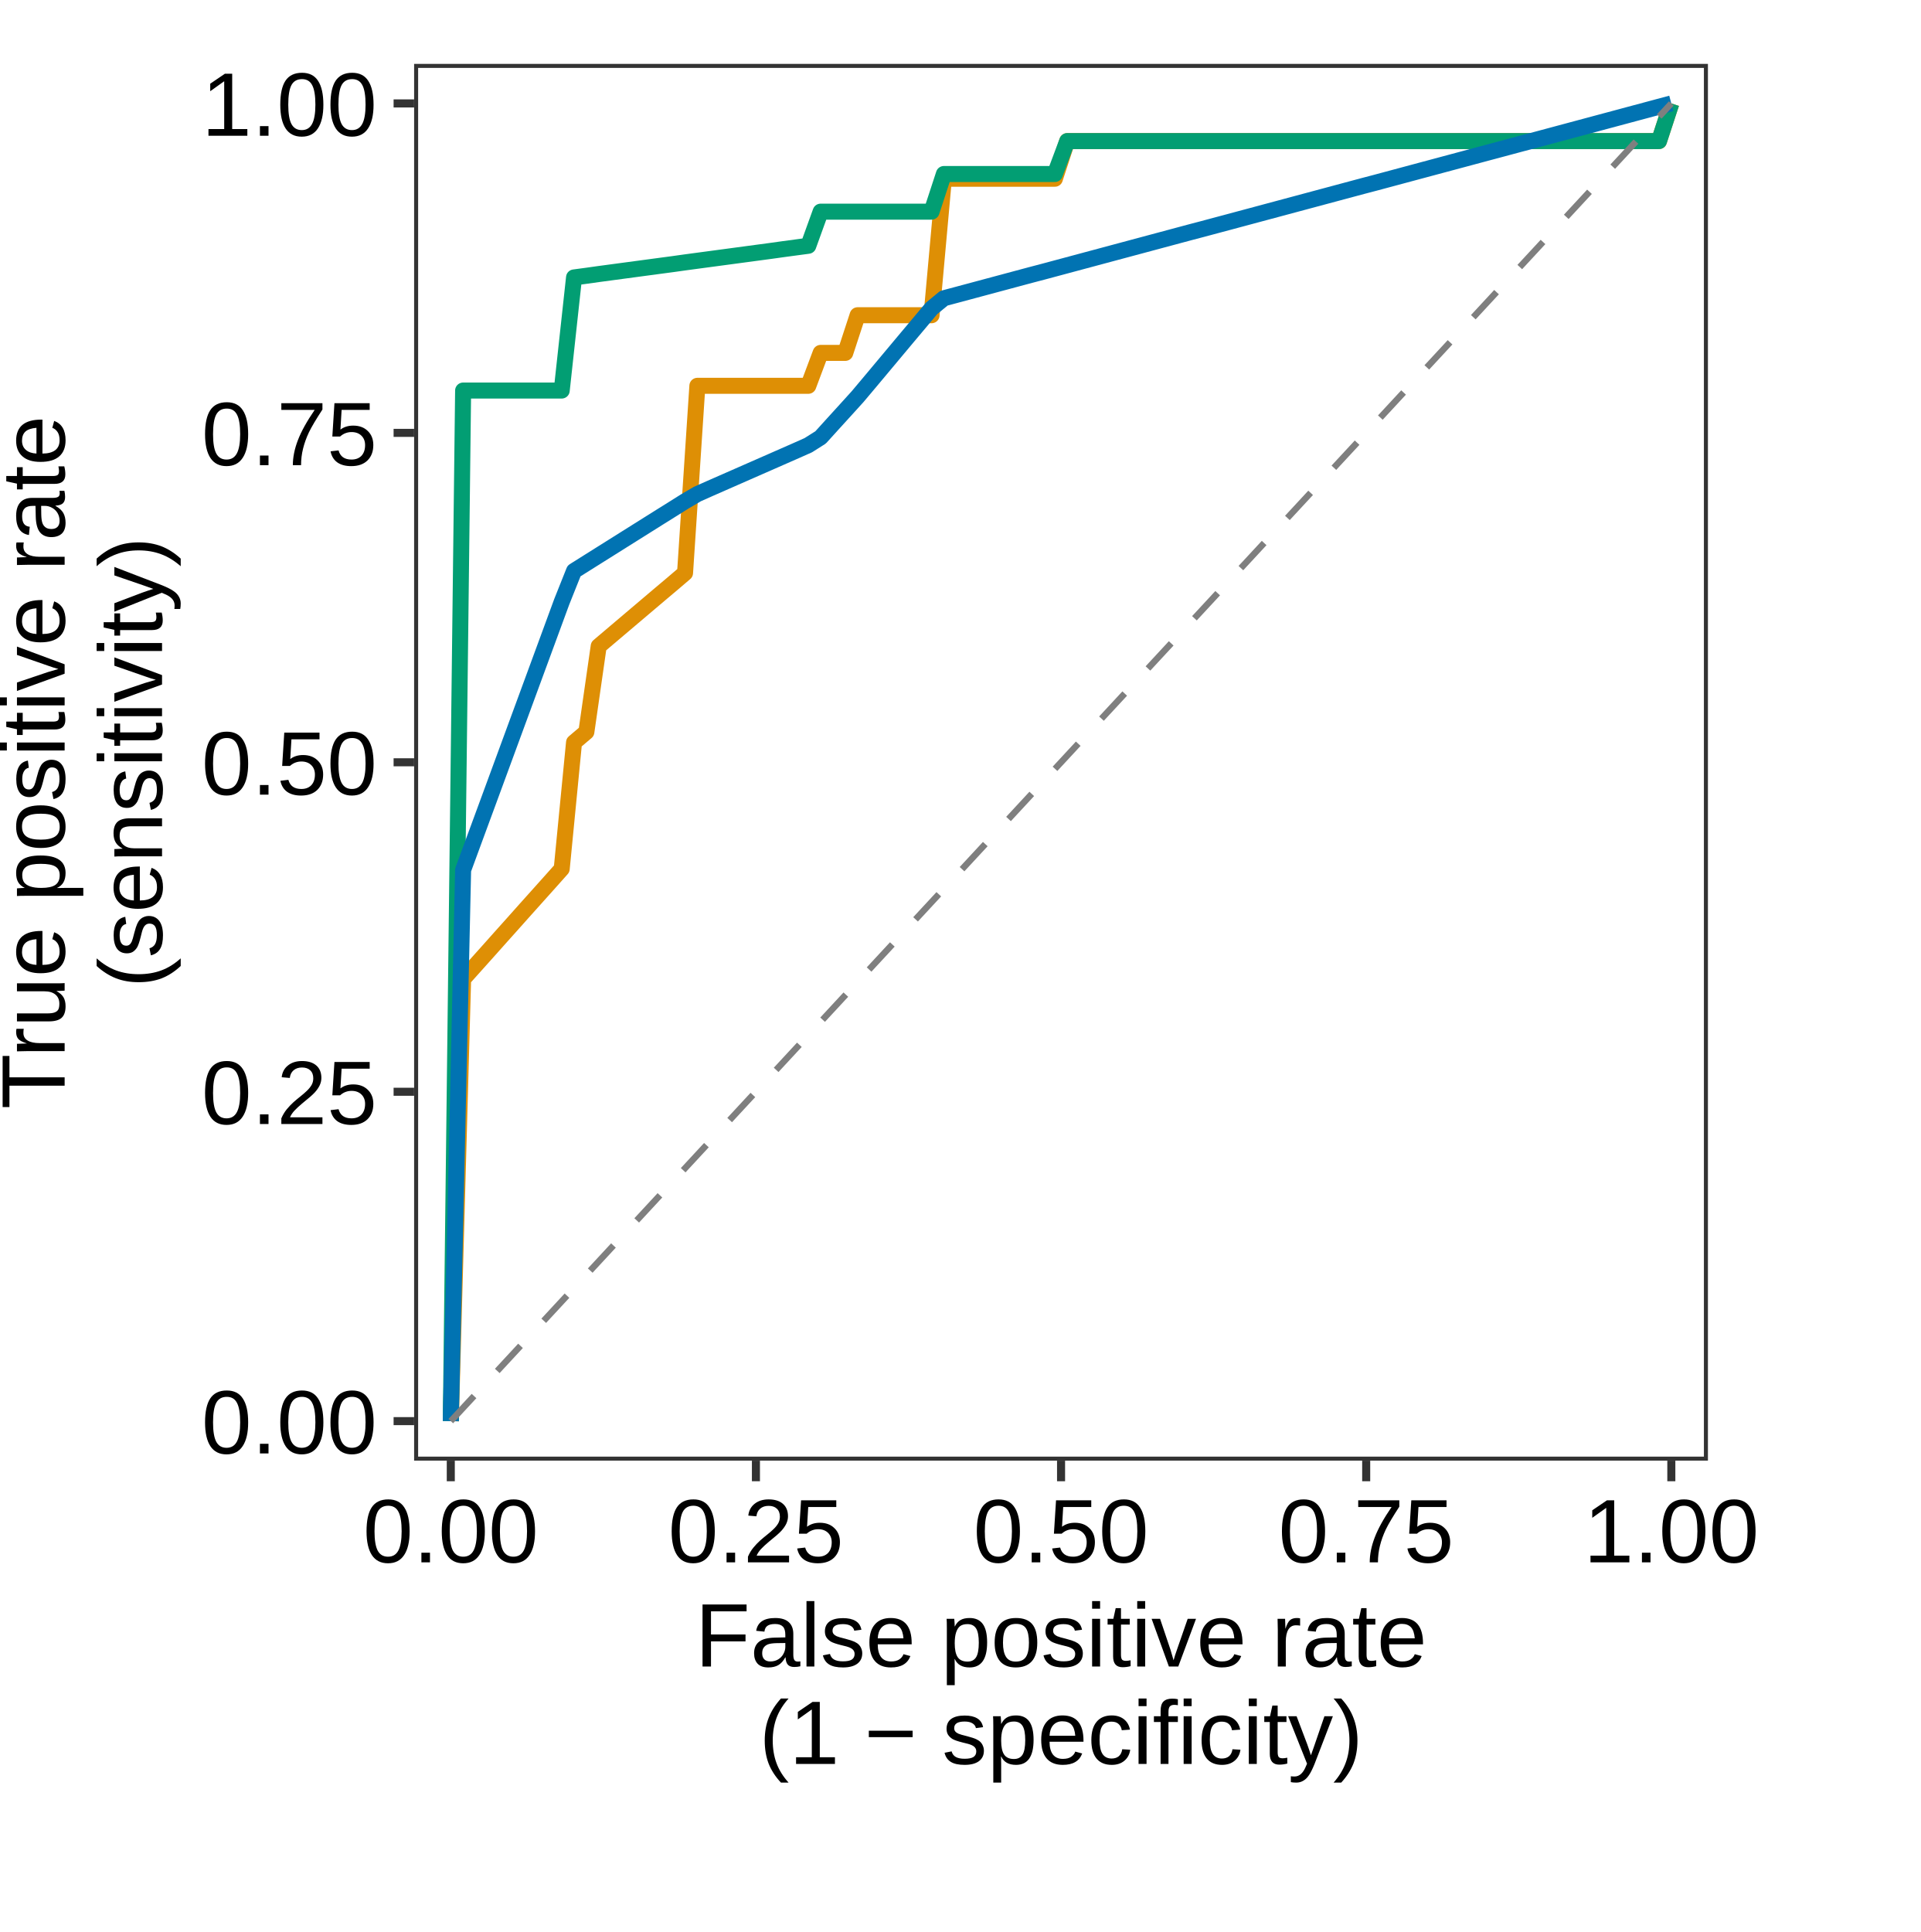
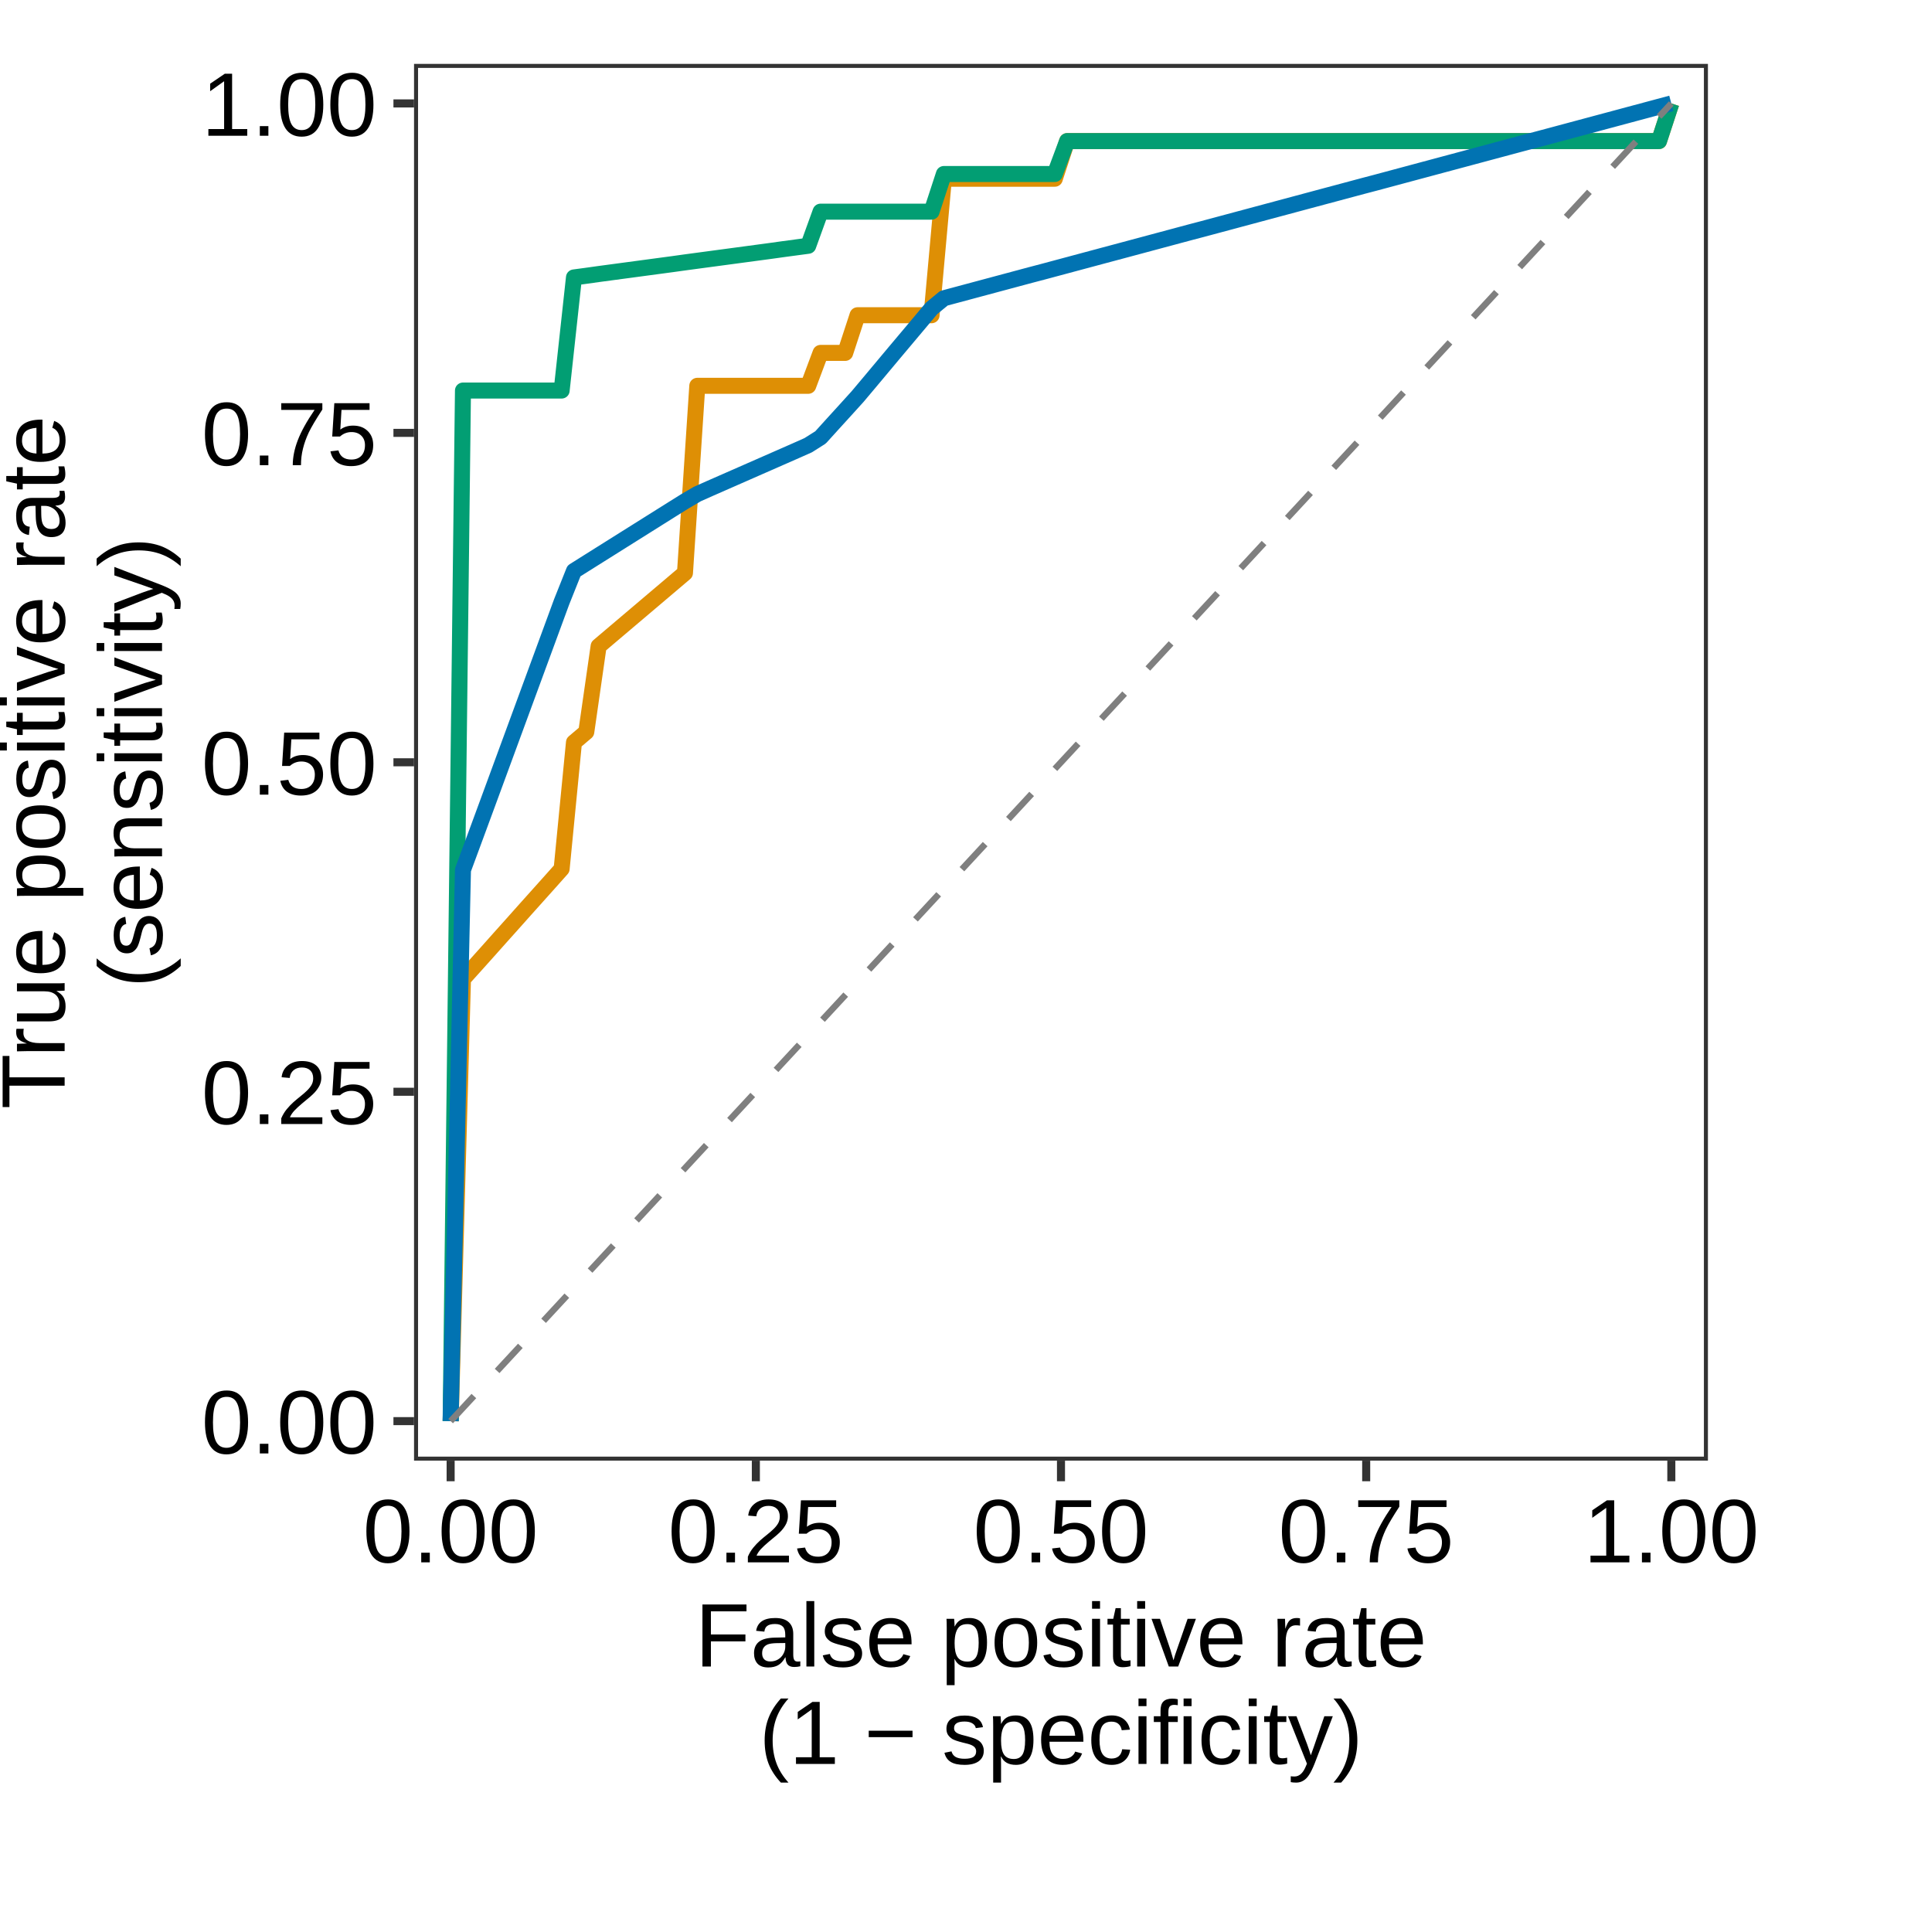
- <svg xmlns="http://www.w3.org/2000/svg" class="svglite" width="255.60pt" height="257.04pt" viewBox="0 0 255.60 257.04">
-   <defs>
-     <style type="text/css">
+ <svg xmlns="http://www.w3.org/2000/svg" width="255.60pt" height="257.04pt" viewBox="0 0 255.60 257.04">
+   <g class="svglite">
+     <defs>
+       <style type="text/css">
    .svglite line, .svglite polyline, .svglite polygon, .svglite path, .svglite rect, .svglite circle {
      fill: none;
      stroke: #000000;
      stroke-linecap: round;
      stroke-linejoin: round;
      stroke-miterlimit: 10.00;
    }
    .svglite text {
      white-space: pre;
    }
+     .svglite g.glyphgroup path {
+       fill: inherit;
+       stroke: none;
+     }
  </style>
-   </defs>
-   <rect width="100%" height="100%" style="stroke: none; fill: #FFFFFF;" />
-   <defs>
-     <clipPath id="cpMC4wMHwyNTUuNjB8MC4wMHwyNTcuMDQ=">
-       <rect x="0.00" y="0.00" width="255.60" height="257.04" />
-     </clipPath>
-   </defs>
-   <g clip-path="url(#cpMC4wMHwyNTUuNjB8MC4wMHwyNTcuMDQ=)">
-     <rect x="0.00" y="0.00" width="255.60" height="257.04" style="stroke-width: 1.07; stroke: #FFFFFF; fill: #FFFFFF;" />
-   </g>
-   <defs>
-     <clipPath id="cpNTUuMTB8MjI3LjI1fDguNTB8MTk0LjMz">
-       <rect x="55.10" y="8.50" width="172.15" height="185.83" />
-     </clipPath>
-   </defs>
-   <g clip-path="url(#cpNTUuMTB8MjI3LjI1fDguNTB8MTk0LjMz)">
-     <rect x="55.10" y="8.50" width="172.15" height="185.83" style="stroke-width: 1.07; stroke: none; fill: #FFFFFF;" />
-     <polyline points="59.98,189.07 61.62,130.26 63.26,128.43 64.90,126.60 66.54,124.76 68.18,122.93 69.82,121.09 71.46,119.26 73.10,117.43 74.74,115.59 76.38,98.77 78.02,97.38 79.66,85.97 81.30,84.58 82.94,83.19 84.58,81.80 86.22,80.41 87.86,79.02 89.51,77.63 91.15,76.23 92.79,51.33 94.43,51.33 96.07,51.33 97.71,51.33 99.35,51.33 100.99,51.33 102.63,51.33 104.27,51.33 105.91,51.33 107.55,51.33 109.19,46.95 110.83,46.95 112.47,46.95 114.11,41.94 115.75,41.94 117.39,41.94 119.03,41.94 120.67,41.94 122.31,41.94 123.95,41.94 125.59,23.78 127.24,23.78 128.88,23.78 130.52,23.78 132.16,23.78 133.80,23.78 135.44,23.78 137.08,23.78 138.72,23.78 140.36,23.78 142.00,18.77 143.64,18.77 145.28,18.77 146.92,18.77 148.56,18.77 150.20,18.77 151.84,18.77 153.48,18.77 155.12,18.77 156.76,18.77 158.40,18.77 160.04,18.77 161.68,18.77 163.33,18.77 164.97,18.77 166.61,18.77 168.25,18.77 169.89,18.77 171.53,18.77 173.17,18.77 174.81,18.77 176.45,18.77 178.09,18.77 179.73,18.77 181.37,18.77 183.01,18.77 184.65,18.77 186.29,18.77 187.93,18.77 189.57,18.77 191.21,18.77 192.85,18.77 194.49,18.77 196.13,18.77 197.77,18.77 199.42,18.77 201.06,18.77 202.70,18.77 204.34,18.77 205.98,18.77 207.62,18.77 209.26,18.77 210.90,18.77 212.54,18.77 214.18,18.77 215.82,18.77 217.46,18.77 219.10,18.77 220.74,18.77 222.38,13.76 " style="stroke-width: 2.13; stroke: #DE8F05; stroke-linecap: butt;" />
-     <polyline points="59.98,189.07 61.62,51.96 63.26,51.96 64.90,51.96 66.54,51.96 68.18,51.96 69.82,51.96 71.46,51.96 73.10,51.96 74.74,51.96 76.38,36.91 78.02,36.69 79.66,36.46 81.30,36.24 82.94,36.02 84.58,35.80 86.22,35.58 87.86,35.36 89.51,35.14 91.15,34.91 92.79,34.69 94.43,34.47 96.07,34.25 97.71,34.03 99.35,33.81 100.99,33.59 102.63,33.37 104.27,33.14 105.91,32.92 107.55,32.70 109.19,28.16 110.83,28.16 112.47,28.16 114.11,28.16 115.75,28.16 117.39,28.16 119.03,28.16 120.67,28.16 122.31,28.16 123.95,28.16 125.59,23.15 127.24,23.15 128.88,23.15 130.52,23.15 132.16,23.15 133.80,23.15 135.44,23.15 137.08,23.15 138.72,23.15 140.36,23.15 142.00,18.77 143.64,18.77 145.28,18.77 146.92,18.77 148.56,18.77 150.20,18.77 151.84,18.77 153.48,18.77 155.12,18.77 156.76,18.77 158.40,18.77 160.04,18.77 161.68,18.77 163.33,18.77 164.97,18.77 166.61,18.77 168.25,18.77 169.89,18.77 171.53,18.77 173.17,18.77 174.81,18.77 176.45,18.77 178.09,18.77 179.73,18.77 181.37,18.77 183.01,18.77 184.65,18.77 186.29,18.77 187.93,18.77 189.57,18.77 191.21,18.77 192.85,18.77 194.49,18.77 196.13,18.77 197.77,18.77 199.42,18.77 201.06,18.77 202.70,18.77 204.34,18.77 205.98,18.77 207.62,18.77 209.26,18.77 210.90,18.77 212.54,18.77 214.18,18.77 215.82,18.77 217.46,18.77 219.10,18.77 220.74,18.77 222.38,13.76 " style="stroke-width: 2.13; stroke: #029E73; stroke-linecap: butt;" />
-     <polyline points="59.98,189.07 61.62,115.74 63.26,111.28 64.90,106.83 66.54,102.37 68.18,97.91 69.82,93.45 71.46,88.99 73.10,84.53 74.74,80.07 76.38,75.96 78.02,74.93 79.66,73.90 81.30,72.87 82.94,71.84 84.58,70.81 86.22,69.78 87.86,68.75 89.51,67.72 91.15,66.69 92.79,65.73 94.43,65.00 96.07,64.28 97.71,63.56 99.35,62.84 100.99,62.12 102.63,61.40 104.27,60.68 105.91,59.96 107.55,59.23 109.19,58.19 110.83,56.38 112.47,54.58 114.11,52.77 115.75,50.82 117.39,48.86 119.03,46.90 120.67,44.94 122.31,42.99 123.95,41.03 125.59,39.68 127.24,39.24 128.88,38.80 130.52,38.36 132.16,37.92 133.80,37.48 135.44,37.04 137.08,36.60 138.72,36.17 140.36,35.73 142.00,35.29 143.64,34.85 145.28,34.41 146.92,33.97 148.56,33.53 150.20,33.09 151.84,32.65 153.48,32.21 155.12,31.77 156.76,31.33 158.40,30.89 160.04,30.46 161.68,30.02 163.33,29.58 164.97,29.14 166.61,28.70 168.25,28.26 169.89,27.82 171.53,27.38 173.17,26.94 174.81,26.50 176.45,26.06 178.09,25.62 179.73,25.18 181.37,24.74 183.01,24.31 184.65,23.87 186.29,23.43 187.93,22.99 189.57,22.55 191.21,22.11 192.85,21.67 194.49,21.23 196.13,20.79 197.77,20.35 199.42,19.91 201.06,19.47 202.70,19.03 204.34,18.60 205.98,18.16 207.62,17.72 209.26,17.28 210.90,16.84 212.54,16.40 214.18,15.96 215.82,15.52 217.46,15.08 219.10,14.64 220.74,14.20 222.38,13.76 " style="stroke-width: 2.13; stroke: #0173B2; stroke-linecap: butt;" />
-     <line x1="59.98" y1="189.07" x2="222.38" y2="13.76" style="stroke-width: 0.85; stroke: #7F7F7F; stroke-dasharray: 4.55,4.55; stroke-linecap: butt;" />
-     <rect x="55.10" y="8.50" width="172.15" height="185.83" style="stroke-width: 1.07; stroke: #333333;" />
-   </g>
-   <g clip-path="url(#cpMC4wMHwyNTUuNjB8MC4wMHwyNTcuMDQ=)">
-     <text x="50.17" y="193.37" text-anchor="end" style="font-size: 12.00px; font-family: &quot;Arial&quot;;" textLength="23.36px" lengthAdjust="spacingAndGlyphs">0.00</text>
-     <text x="50.17" y="149.54" text-anchor="end" style="font-size: 12.00px; font-family: &quot;Arial&quot;;" textLength="23.36px" lengthAdjust="spacingAndGlyphs">0.25</text>
-     <text x="50.17" y="105.72" text-anchor="end" style="font-size: 12.00px; font-family: &quot;Arial&quot;;" textLength="23.36px" lengthAdjust="spacingAndGlyphs">0.50</text>
-     <text x="50.17" y="61.89" text-anchor="end" style="font-size: 12.00px; font-family: &quot;Arial&quot;;" textLength="23.36px" lengthAdjust="spacingAndGlyphs">0.75</text>
-     <text x="50.17" y="18.06" text-anchor="end" style="font-size: 12.00px; font-family: &quot;Arial&quot;;" textLength="23.36px" lengthAdjust="spacingAndGlyphs">1.00</text>
-     <polyline points="52.37,189.07 55.10,189.07 " style="stroke-width: 1.07; stroke: #333333; stroke-linecap: butt;" />
-     <polyline points="52.37,145.25 55.10,145.25 " style="stroke-width: 1.07; stroke: #333333; stroke-linecap: butt;" />
-     <polyline points="52.37,101.42 55.10,101.42 " style="stroke-width: 1.07; stroke: #333333; stroke-linecap: butt;" />
-     <polyline points="52.37,57.59 55.10,57.59 " style="stroke-width: 1.07; stroke: #333333; stroke-linecap: butt;" />
-     <polyline points="52.37,13.76 55.10,13.76 " style="stroke-width: 1.07; stroke: #333333; stroke-linecap: butt;" />
-     <polyline points="59.98,197.07 59.98,194.33 " style="stroke-width: 1.07; stroke: #333333; stroke-linecap: butt;" />
-     <polyline points="100.58,197.07 100.58,194.33 " style="stroke-width: 1.07; stroke: #333333; stroke-linecap: butt;" />
-     <polyline points="141.18,197.07 141.18,194.33 " style="stroke-width: 1.07; stroke: #333333; stroke-linecap: butt;" />
-     <polyline points="181.78,197.07 181.78,194.33 " style="stroke-width: 1.07; stroke: #333333; stroke-linecap: butt;" />
-     <polyline points="222.38,197.07 222.38,194.33 " style="stroke-width: 1.07; stroke: #333333; stroke-linecap: butt;" />
-     <text x="59.98" y="207.86" text-anchor="middle" style="font-size: 12.00px; font-family: &quot;Arial&quot;;" textLength="23.36px" lengthAdjust="spacingAndGlyphs">0.00</text>
-     <text x="100.58" y="207.86" text-anchor="middle" style="font-size: 12.00px; font-family: &quot;Arial&quot;;" textLength="23.36px" lengthAdjust="spacingAndGlyphs">0.25</text>
-     <text x="141.18" y="207.86" text-anchor="middle" style="font-size: 12.00px; font-family: &quot;Arial&quot;;" textLength="23.36px" lengthAdjust="spacingAndGlyphs">0.50</text>
-     <text x="181.78" y="207.86" text-anchor="middle" style="font-size: 12.00px; font-family: &quot;Arial&quot;;" textLength="23.36px" lengthAdjust="spacingAndGlyphs">0.75</text>
-     <text x="222.38" y="207.86" text-anchor="middle" style="font-size: 12.00px; font-family: &quot;Arial&quot;;" textLength="23.36px" lengthAdjust="spacingAndGlyphs">1.00</text>
-     <text x="141.18" y="221.72" text-anchor="middle" style="font-size: 12.00px; font-family: &quot;Arial&quot;;" textLength="97.39px" lengthAdjust="spacingAndGlyphs">False positive rate</text>
-     <text x="141.18" y="234.68" text-anchor="middle" style="font-size: 12.00px; font-family: &quot;Arial&quot;;" textLength="80.37px" lengthAdjust="spacingAndGlyphs">(1 − specificity)</text>
-     <text transform="translate(8.60,101.42) rotate(-90)" text-anchor="middle" style="font-size: 12.00px; font-family: &quot;Arial&quot;;" textLength="92.27px" lengthAdjust="spacingAndGlyphs">True positive rate</text>
-     <text transform="translate(21.56,101.42) rotate(-90)" text-anchor="middle" style="font-size: 12.00px; font-family: &quot;Arial&quot;;" textLength="60.02px" lengthAdjust="spacingAndGlyphs">(sensitivity)</text>
+     </defs>
+     <rect width="100%" height="100%" style="stroke: none; fill: #FFFFFF;" />
+     <defs>
+       <clipPath id="cpMC4wMHwyNTUuNjB8MC4wMHwyNTcuMDQ=">
+         <rect x="0.00" y="0.00" width="255.60" height="257.04" />
+       </clipPath>
+     </defs>
+     <g clip-path="url(#cpMC4wMHwyNTUuNjB8MC4wMHwyNTcuMDQ=)">
+       <rect x="0.00" y="0.00" width="255.60" height="257.04" style="stroke-width: 1.07; stroke: #FFFFFF; fill: #FFFFFF;" />
+     </g>
+     <defs>
+       <clipPath id="cpNTUuMDl8MjI3LjI1fDguNTB8MTk0LjMz">
+         <rect x="55.09" y="8.50" width="172.16" height="185.83" />
+       </clipPath>
+     </defs>
+     <g clip-path="url(#cpNTUuMDl8MjI3LjI1fDguNTB8MTk0LjMz)">
+       <rect x="55.09" y="8.50" width="172.16" height="185.83" style="stroke-width: 1.07; stroke: none; fill: #FFFFFF;" />
+       <polyline points="59.96,189.07 61.60,130.26 63.25,128.43 64.89,126.60 66.53,124.76 68.17,122.93 69.81,121.09 71.45,119.26 73.09,117.43 74.73,115.59 76.37,98.77 78.01,97.38 79.65,85.97 81.29,84.58 82.93,83.19 84.57,81.80 86.21,80.41 87.85,79.02 89.49,77.63 91.14,76.23 92.78,51.33 94.42,51.33 96.06,51.33 97.70,51.33 99.34,51.33 100.98,51.33 102.62,51.33 104.26,51.33 105.90,51.33 107.54,51.33 109.18,46.95 110.82,46.95 112.46,46.95 114.10,41.94 115.74,41.94 117.38,41.94 119.02,41.94 120.67,41.94 122.31,41.94 123.95,41.94 125.59,23.78 127.23,23.78 128.87,23.78 130.51,23.78 132.15,23.78 133.79,23.78 135.43,23.78 137.07,23.78 138.71,23.78 140.35,23.78 141.99,18.77 143.63,18.77 145.27,18.77 146.91,18.77 148.56,18.77 150.20,18.77 151.84,18.77 153.48,18.77 155.12,18.77 156.76,18.77 158.40,18.77 160.04,18.77 161.68,18.77 163.32,18.77 164.96,18.77 166.60,18.77 168.24,18.77 169.88,18.77 171.52,18.77 173.16,18.77 174.80,18.77 176.44,18.77 178.09,18.77 179.73,18.77 181.37,18.77 183.01,18.77 184.65,18.77 186.29,18.77 187.93,18.77 189.57,18.77 191.21,18.77 192.85,18.77 194.49,18.77 196.13,18.77 197.77,18.77 199.41,18.77 201.05,18.77 202.69,18.77 204.33,18.77 205.98,18.77 207.62,18.77 209.26,18.77 210.90,18.77 212.54,18.77 214.18,18.77 215.82,18.77 217.46,18.77 219.10,18.77 220.74,18.77 222.38,13.76 " style="stroke-width: 2.13; stroke: #DE8F05; stroke-linecap: butt;" />
+       <polyline points="59.96,189.07 61.60,51.96 63.25,51.96 64.89,51.96 66.53,51.96 68.17,51.96 69.81,51.96 71.45,51.96 73.09,51.96 74.73,51.96 76.37,36.91 78.01,36.69 79.65,36.46 81.29,36.24 82.93,36.02 84.57,35.80 86.21,35.58 87.85,35.36 89.49,35.14 91.14,34.91 92.78,34.69 94.42,34.47 96.06,34.25 97.70,34.03 99.34,33.81 100.98,33.59 102.62,33.37 104.26,33.14 105.90,32.92 107.54,32.70 109.18,28.16 110.82,28.16 112.46,28.16 114.10,28.16 115.74,28.16 117.38,28.16 119.02,28.16 120.67,28.16 122.31,28.16 123.95,28.16 125.59,23.15 127.23,23.15 128.87,23.15 130.51,23.15 132.15,23.15 133.79,23.15 135.43,23.15 137.07,23.15 138.71,23.15 140.35,23.15 141.99,18.77 143.63,18.77 145.27,18.77 146.91,18.77 148.56,18.77 150.20,18.77 151.84,18.77 153.48,18.77 155.12,18.77 156.76,18.77 158.40,18.77 160.04,18.77 161.68,18.77 163.32,18.77 164.96,18.77 166.60,18.77 168.24,18.77 169.88,18.77 171.52,18.77 173.16,18.77 174.80,18.77 176.44,18.77 178.09,18.77 179.73,18.77 181.37,18.77 183.01,18.77 184.65,18.77 186.29,18.77 187.93,18.77 189.57,18.77 191.21,18.77 192.85,18.77 194.49,18.77 196.13,18.77 197.77,18.77 199.41,18.77 201.05,18.77 202.69,18.77 204.33,18.77 205.98,18.77 207.62,18.77 209.26,18.77 210.90,18.77 212.54,18.77 214.18,18.77 215.82,18.77 217.46,18.77 219.10,18.77 220.74,18.77 222.38,13.76 " style="stroke-width: 2.13; stroke: #029E73; stroke-linecap: butt;" />
+       <polyline points="59.96,189.07 61.60,115.74 63.25,111.28 64.89,106.83 66.53,102.37 68.17,97.91 69.81,93.45 71.45,88.99 73.09,84.53 74.73,80.07 76.37,75.96 78.01,74.93 79.65,73.90 81.29,72.87 82.93,71.84 84.57,70.81 86.21,69.78 87.85,68.75 89.49,67.72 91.14,66.69 92.78,65.73 94.42,65.00 96.06,64.28 97.70,63.56 99.34,62.84 100.98,62.12 102.62,61.40 104.26,60.68 105.90,59.96 107.54,59.23 109.18,58.19 110.82,56.38 112.46,54.58 114.10,52.77 115.74,50.82 117.38,48.86 119.02,46.90 120.67,44.94 122.31,42.99 123.95,41.03 125.59,39.68 127.23,39.24 128.87,38.80 130.51,38.36 132.15,37.92 133.79,37.48 135.43,37.04 137.07,36.60 138.71,36.17 140.35,35.73 141.99,35.29 143.63,34.85 145.27,34.41 146.91,33.97 148.56,33.53 150.20,33.09 151.84,32.65 153.48,32.21 155.12,31.77 156.76,31.33 158.40,30.89 160.04,30.46 161.68,30.02 163.32,29.58 164.96,29.14 166.60,28.70 168.24,28.26 169.88,27.82 171.52,27.38 173.16,26.94 174.80,26.50 176.44,26.06 178.09,25.62 179.73,25.18 181.37,24.74 183.01,24.31 184.65,23.87 186.29,23.43 187.93,22.99 189.57,22.55 191.21,22.11 192.85,21.67 194.49,21.23 196.13,20.79 197.77,20.35 199.41,19.91 201.05,19.47 202.69,19.03 204.33,18.60 205.98,18.16 207.62,17.72 209.26,17.28 210.90,16.84 212.54,16.40 214.18,15.96 215.82,15.52 217.46,15.08 219.10,14.64 220.74,14.20 222.38,13.76 " style="stroke-width: 2.13; stroke: #0173B2; stroke-linecap: butt;" />
+       <line x1="59.96" y1="189.07" x2="222.38" y2="13.76" style="stroke-width: 0.85; stroke: #7F7F7F; stroke-dasharray: 4.55,4.55; stroke-linecap: butt;" />
+       <rect x="55.09" y="8.50" width="172.16" height="185.83" style="stroke-width: 1.07; stroke: #333333;" />
+     </g>
+     <g clip-path="url(#cpMC4wMHwyNTUuNjB8MC4wMHwyNTcuMDQ=)">
+       <text x="50.16" y="193.37" text-anchor="end" style="font-size: 12.00px; font-family: &quot;Arial&quot;;" textLength="23.34px" lengthAdjust="spacingAndGlyphs">0.00</text>
+       <text x="50.16" y="149.54" text-anchor="end" style="font-size: 12.00px; font-family: &quot;Arial&quot;;" textLength="23.34px" lengthAdjust="spacingAndGlyphs">0.25</text>
+       <text x="50.16" y="105.72" text-anchor="end" style="font-size: 12.00px; font-family: &quot;Arial&quot;;" textLength="23.34px" lengthAdjust="spacingAndGlyphs">0.50</text>
+       <text x="50.16" y="61.89" text-anchor="end" style="font-size: 12.00px; font-family: &quot;Arial&quot;;" textLength="23.34px" lengthAdjust="spacingAndGlyphs">0.75</text>
+       <text x="50.16" y="18.06" text-anchor="end" style="font-size: 12.00px; font-family: &quot;Arial&quot;;" textLength="23.34px" lengthAdjust="spacingAndGlyphs">1.00</text>
+       <polyline points="52.35,189.07 55.09,189.07 " style="stroke-width: 1.07; stroke: #333333; stroke-linecap: butt;" />
+       <polyline points="52.35,145.25 55.09,145.25 " style="stroke-width: 1.07; stroke: #333333; stroke-linecap: butt;" />
+       <polyline points="52.35,101.42 55.09,101.42 " style="stroke-width: 1.07; stroke: #333333; stroke-linecap: butt;" />
+       <polyline points="52.35,57.59 55.09,57.59 " style="stroke-width: 1.07; stroke: #333333; stroke-linecap: butt;" />
+       <polyline points="52.35,13.76 55.09,13.76 " style="stroke-width: 1.07; stroke: #333333; stroke-linecap: butt;" />
+       <polyline points="59.96,197.07 59.96,194.33 " style="stroke-width: 1.07; stroke: #333333; stroke-linecap: butt;" />
+       <polyline points="100.57,197.07 100.57,194.33 " style="stroke-width: 1.07; stroke: #333333; stroke-linecap: butt;" />
+       <polyline points="141.17,197.07 141.17,194.33 " style="stroke-width: 1.07; stroke: #333333; stroke-linecap: butt;" />
+       <polyline points="181.78,197.07 181.78,194.33 " style="stroke-width: 1.07; stroke: #333333; stroke-linecap: butt;" />
+       <polyline points="222.38,197.07 222.38,194.33 " style="stroke-width: 1.07; stroke: #333333; stroke-linecap: butt;" />
+       <text x="59.96" y="207.86" text-anchor="middle" style="font-size: 12.00px; font-family: &quot;Arial&quot;;" textLength="23.34px" lengthAdjust="spacingAndGlyphs">0.00</text>
+       <text x="100.57" y="207.86" text-anchor="middle" style="font-size: 12.00px; font-family: &quot;Arial&quot;;" textLength="23.34px" lengthAdjust="spacingAndGlyphs">0.25</text>
+       <text x="141.17" y="207.86" text-anchor="middle" style="font-size: 12.00px; font-family: &quot;Arial&quot;;" textLength="23.34px" lengthAdjust="spacingAndGlyphs">0.50</text>
+       <text x="181.78" y="207.86" text-anchor="middle" style="font-size: 12.00px; font-family: &quot;Arial&quot;;" textLength="23.34px" lengthAdjust="spacingAndGlyphs">0.75</text>
+       <text x="222.38" y="207.86" text-anchor="middle" style="font-size: 12.00px; font-family: &quot;Arial&quot;;" textLength="23.34px" lengthAdjust="spacingAndGlyphs">1.00</text>
+       <text x="141.17" y="221.72" text-anchor="middle" style="font-size: 12.00px; font-family: &quot;Arial&quot;;" textLength="97.36px" lengthAdjust="spacingAndGlyphs">False positive rate</text>
+       <text x="141.17" y="234.68" text-anchor="middle" style="font-size: 12.00px; font-family: &quot;Arial&quot;;" textLength="80.36px" lengthAdjust="spacingAndGlyphs">(1 − specificity)</text>
+       <text transform="translate(8.60,101.42) rotate(-90)" text-anchor="middle" style="font-size: 12.00px; font-family: &quot;Arial&quot;;" textLength="92.25px" lengthAdjust="spacingAndGlyphs">True positive rate</text>
+       <text transform="translate(21.56,101.42) rotate(-90)" text-anchor="middle" style="font-size: 12.00px; font-family: &quot;Arial&quot;;" textLength="60.02px" lengthAdjust="spacingAndGlyphs">(sensitivity)</text>
+     </g>
  </g>
</svg>
